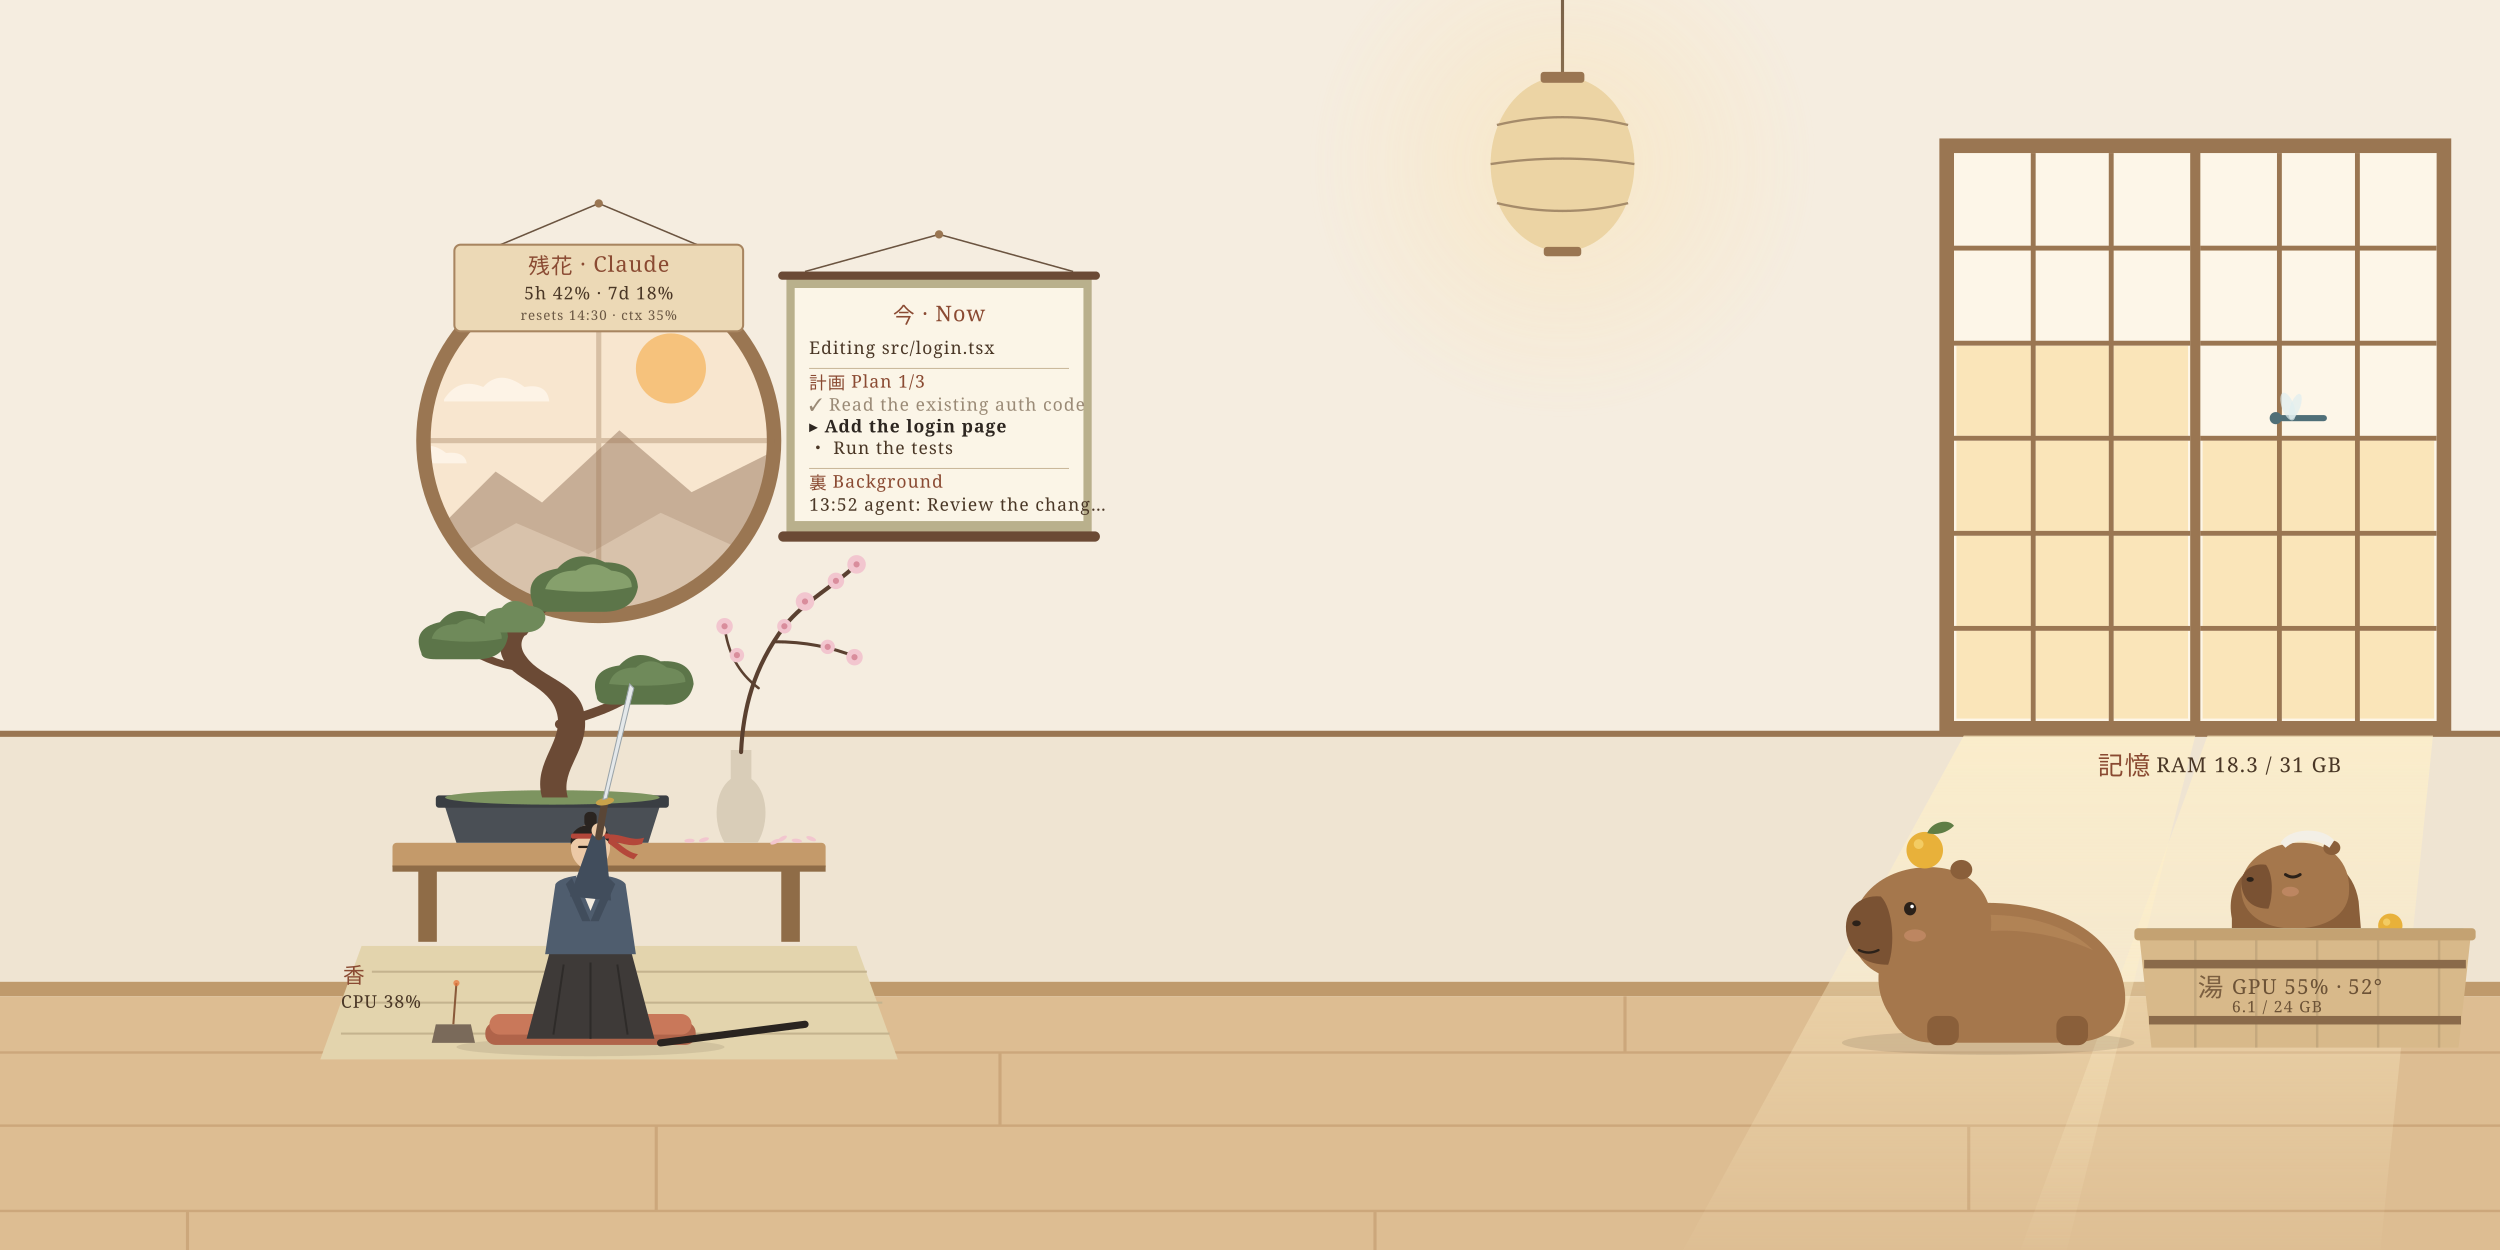
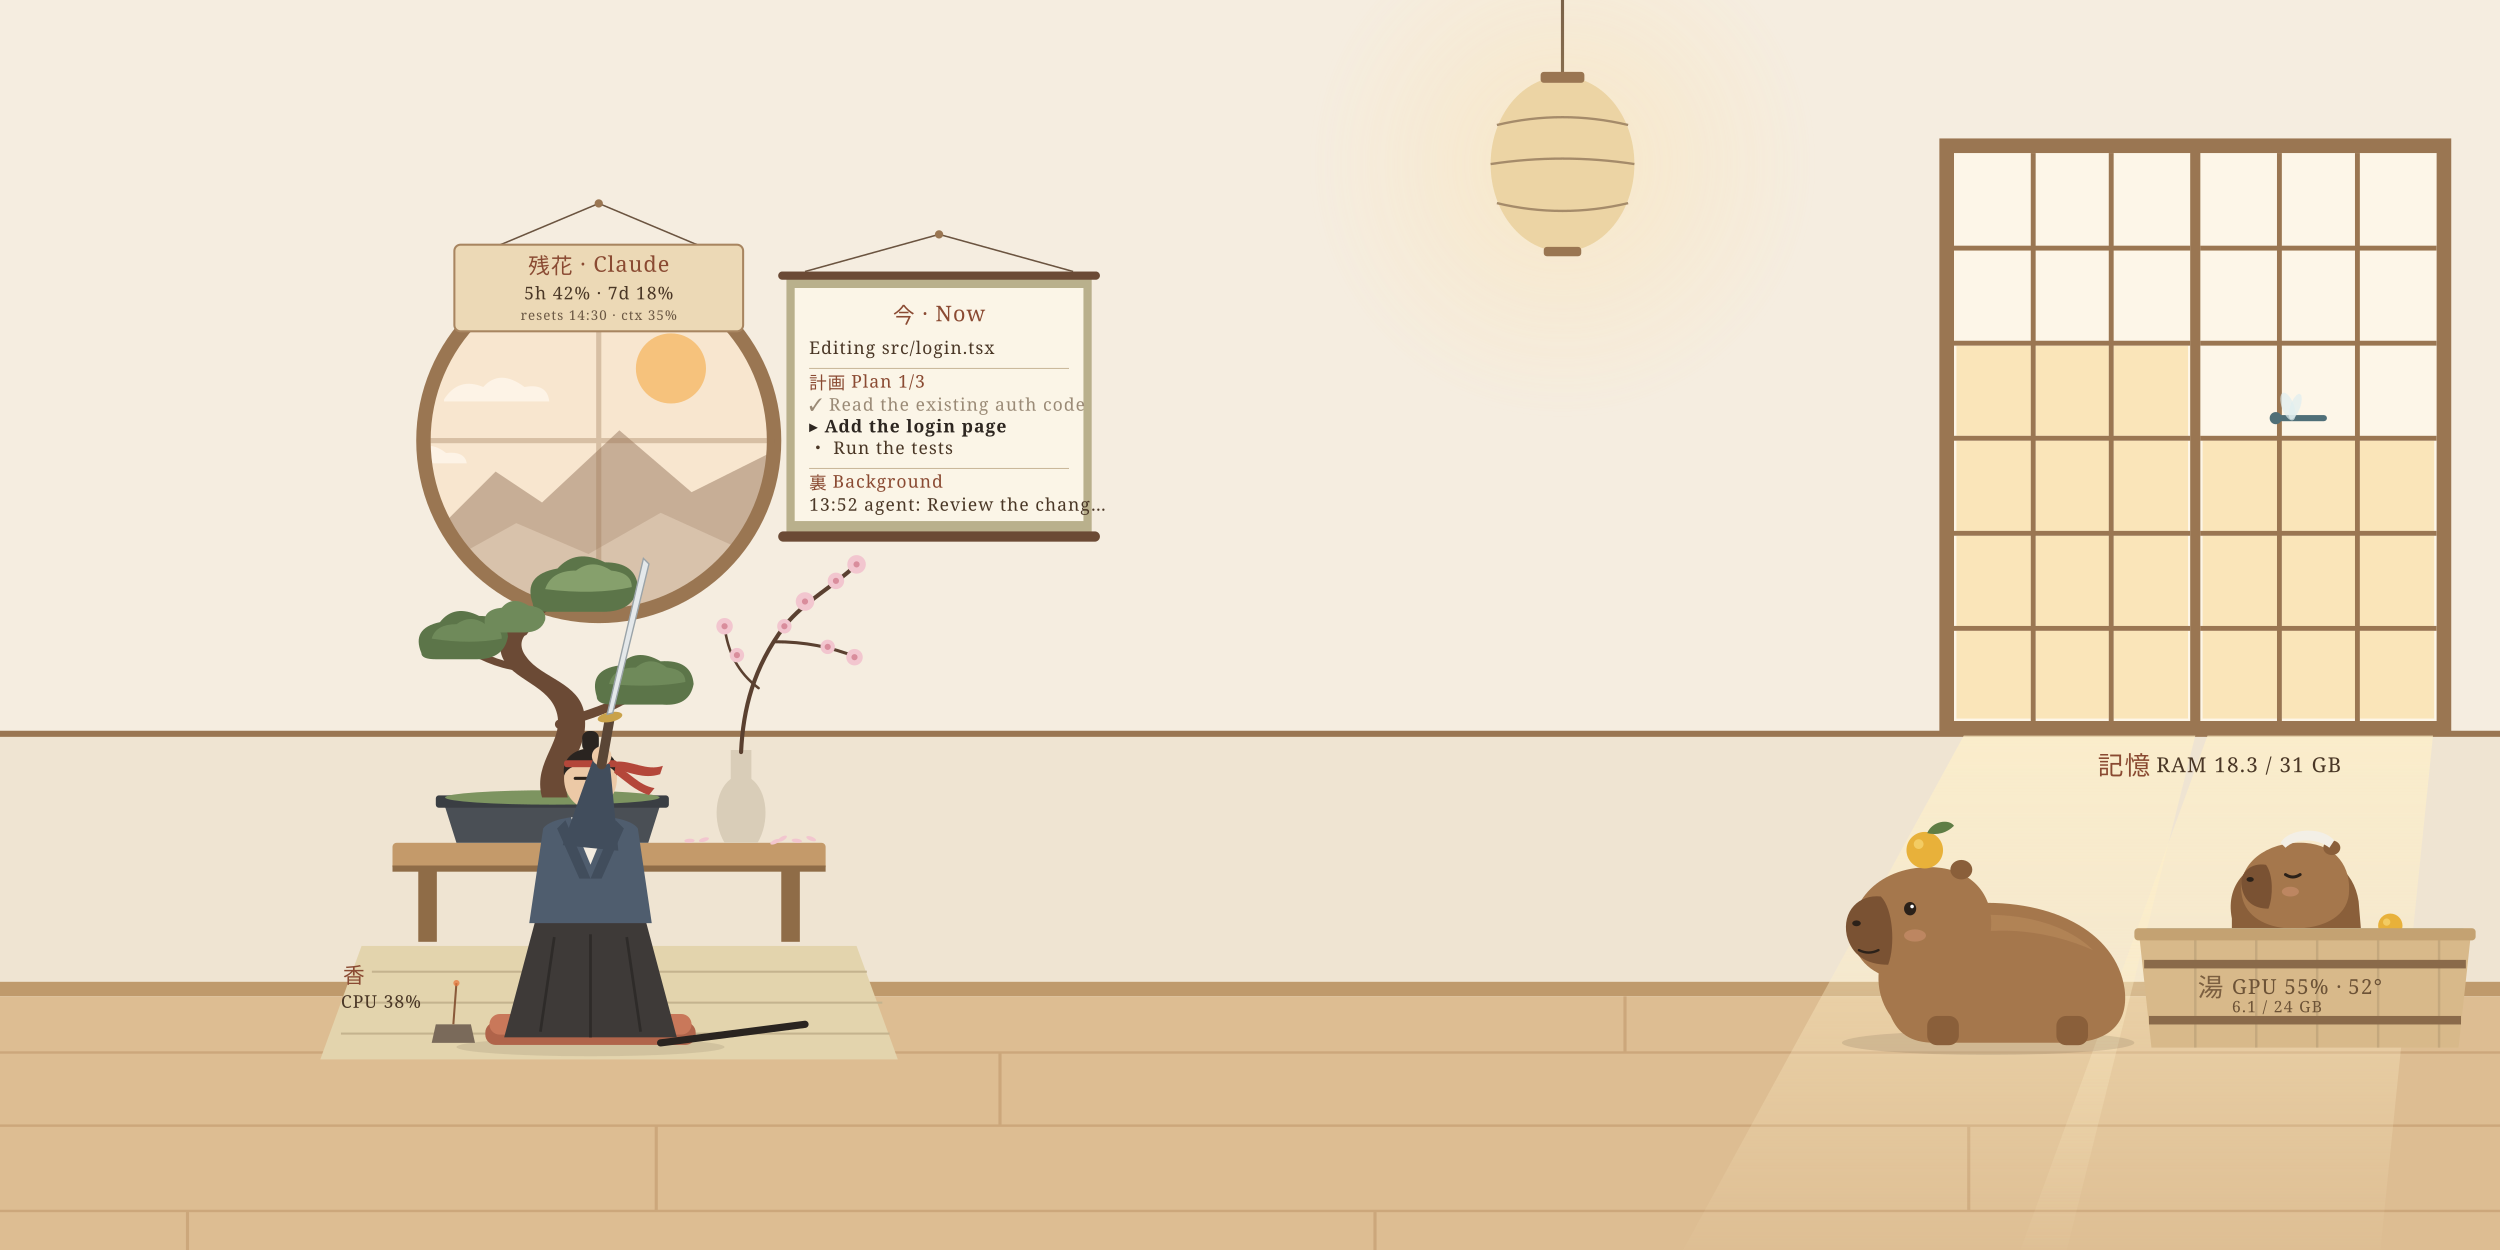
<svg xmlns="http://www.w3.org/2000/svg" width="1600" height="800" viewBox="0 70 1600 800" preserveAspectRatio="xMidYMid slice">
  <defs>
    <radialGradient id="lampglow" cx="50%" cy="50%" r="50%">
      <stop offset="0%" class="glow-in" />
      <stop offset="100%" class="glow-out" />
    </radialGradient>
    <linearGradient id="beam" x1="0" y1="0" x2="0" y2="1">
      <stop offset="0%" class="beam-top" />
      <stop offset="100%" class="beam-bot" />
    </linearGradient>
    <clipPath id="moonwin">
      <circle cx="270" cy="300" r="165" />
    </clipPath>
    <clipPath id="tubclip">
      <rect x="0" y="-200" width="400" height="300" />
    </clipPath>
    <filter id="steamsoft" x="-50%" y="-50%" width="200%" height="200%">
      <feGaussianBlur stdDeviation="4" />
    </filter>
  </defs>
  <style>
  .wall { fill: #f5ede0; }
  .wall-low { fill: #efe4d2; }
  .floor { fill: #ddbd92; }
  .plank { stroke: #cca77b; stroke-width: 2; fill: none; }
  .skirt { fill: #bf9a6c; }
  .frame { fill: #9a7652; }
  .frame-s { stroke: #9a7652; fill: none; }
  .paper { fill: #fdf6e8; }
  .sky { fill: #f8e6cf; }
  .mtn { fill: #d8c2ab; }
  .mtn2 { fill: #c7ae96; }
  .orb { fill: #f6c27c; }
  .cloud { fill: #fdf3e6; }
  .star { fill: #ffffff; opacity: 0; }
  .shelf { fill: #c49a6a; }
  .shelf-d { fill: #8f6c47; }
  .pot { fill: #4a4f55; }
  .pot-d { fill: #3a3e43; }
  .trunk { fill: #6b4a35; }
  .trunk-s { stroke: #6b4a35; fill: none; stroke-linecap: round; }
  .leaf1 { fill: #6f8a5a; }
  .leaf2 { fill: #86a06c; }
  .leaf3 { fill: #5c7549; }
  .moss { fill: #7d9460; }
  .vase { fill: #d9cdb8; }
  .branch { stroke: #5a4030; fill: none; stroke-linecap: round; }
  .bloom { fill: #f2c6cf; }
  .bloom-c { fill: #d98d9c; }
  .petal { fill: #f2c6cf; }
  .smear { stroke: #f2c6cf; fill: none; stroke-linecap: round; }
  .capy { fill: #a5774c; }
  .capy-d { fill: #8a5f3a; }
  .capy-l { fill: #b98a5c; }
  .snout { fill: #7a5233; }
  .ink { fill: #2b2119; }
  .ink-s { stroke: #2b2119; fill: none; stroke-linecap: round; }
  .blush { fill: #d99a7a; opacity: 0.45; }
  .yuzu { fill: #e8b13a; }
  .yuzu-l { fill: #f3cc63; }
  .leaf-y { fill: #5f7d45; }
  .tub { fill: #d8b98a; }
  .tub-d { fill: #c4a272; }
  .band { fill: #8a6a4a; }
  .water { fill: #b8d4d0; }
  .water-l { fill: #d3e6e3; }
  .steam { fill: #ffffff; opacity: 0.6; filter: url(#steamsoft); }
  .towel { fill: #f3efe6; }
  .lamp { fill: #fbe3b0; }
  .lamp-r { stroke: #a58b6a; fill: none; }
  .cord { stroke: #6b5440; fill: none; }
  .glow-in { stop-color: #ffd98f; stop-opacity: 0.4; }
  .glow-out { stop-color: #ffd98f; stop-opacity: 0; }
  .beam-top { stop-color: #fff0c8; stop-opacity: 0.7; }
  .beam-bot { stop-color: #fff0c8; stop-opacity: 0; }
  .fly { fill: #fff3c4; opacity: 0; }
  .df-body { fill: #4f6f78; }
  .df-wing { fill: #dfeef0; opacity: 0.7; }
  .speed { stroke: #8a6a4a; fill: none; stroke-linecap: round; opacity: 0; }
  .mat { fill: #e3d4ad; }
  .mat-l { stroke: #c4b38e; fill: none; }


  /* gentle drifts */
  .drift { animation: drift 60s -1000.00s linear infinite; }
  .drift2 { animation: drift 90s -1000.00s linear infinite; animation-delay:-1040.00s; }
  @keyframes drift { from { transform: translateX(-160px); } to { transform: translateX(360px); } }

  .beams { animation: beams 14s -1000.00s ease-in-out infinite; }
  @keyframes beams { 0%, 100% { opacity: 0.65; } 50% { opacity: 1; } }

  .lampswing { transform-box: view-box; transform-origin: 1000px 0px; animation: swing 9s -1000.00s ease-in-out infinite; }
  @keyframes swing { 0%, 100% { transform: rotate(-1.2deg); } 50% { transform: rotate(1.2deg); } }

  .glowpulse { animation: glow 6s -1000.00s ease-in-out infinite; }
  @keyframes glow { 0%, 100% { opacity: 0.85; } 50% { opacity: 1; } }

  .twinkle { animation: twinkle 7s -1000.00s ease-in-out infinite; }
  @keyframes twinkle { 0%, 100% { opacity: 0.35; } 50% { opacity: 1; } }

  /* bonsai: pads sway with follow-through, each a beat behind the last */
  .pad { transform-box: fill-box; transform-origin: 30% 90%; animation: sway 8s -1000.00s cubic-bezier(.45,0,.35,1) infinite; }
  .pad.p2 { animation-delay:-1000.50s; }
  .pad.p3 { animation-delay:-1001.00s; }
  .pad.p4 { animation-delay:-1001.50s; }
  @keyframes sway { 0%, 100% { transform: rotate(-1.5deg); } 50% { transform: rotate(1.8deg); } }

  .bloomsway { transform-box: fill-box; transform-origin: 0% 100%; animation: sway 10s -1000.00s ease-in-out infinite; }

  /* petals: fall in arcs, each with a smear trail on the fast part of the arc */
  .pf { animation: fall 16s -1000.00s linear infinite; opacity: 0; }
  .pf .spin { transform-box: fill-box; transform-origin: center; animation: spin 4s -1000.00s linear infinite; }
  .pf .smear { opacity: 0; animation: smear 16s -1000.00s linear infinite; }
  .d1 { animation-delay:-1000.00s; } .d1 .smear { animation-delay:-1000.00s; }
  .d2 { animation-delay:-1003.00s; } .d2 .smear { animation-delay:-1003.00s; }
  .d3 { animation-delay:-1006.00s; } .d3 .smear { animation-delay:-1006.00s; }
  .d4 { animation-delay:-1009.00s; } .d4 .smear { animation-delay:-1009.00s; }
  .d5 { animation-delay:-1012.00s; } .d5 .smear { animation-delay:-1012.00s; }
  .d6 { animation-delay:-1014.00s; } .d6 .smear { animation-delay:-1014.00s; }
  @keyframes fall {
    0% { transform: translate(0px, 0px); opacity: 0; }
    6% { opacity: 0.95; }
    25% { transform: translate(160px, 120px); }
    45% { transform: translate(260px, 260px); }
    65% { transform: translate(470px, 360px); }
    85% { transform: translate(640px, 520px); opacity: 0.9; }
    100% { transform: translate(760px, 640px); opacity: 0; }
  }
  @keyframes spin { from { transform: rotate(0deg) scaleX(1); } 50% { transform: rotate(180deg) scaleX(0.4); } to { transform: rotate(360deg) scaleX(1); } }
  @keyframes smear { 0%, 47% { opacity: 0; } 54% { opacity: 0.45; } 62%, 100% { opacity: 0; } }

  /* capybara one: breathing, blinking, ear flick, a head turn with anticipation */
  .breathe { transform-box: fill-box; transform-origin: 50% 100%; animation: breathe 5s -1000.00s ease-in-out infinite; }
  @keyframes breathe { 0%, 100% { transform: scale(1, 1); } 50% { transform: scale(1.012, 1.03); } }
  .head { transform-box: fill-box; transform-origin: 80% 80%; animation: look 16s -1000.00s infinite; }
  @keyframes look {
    0%, 52% { transform: rotate(0deg); animation-timing-function: ease-in; }
    56% { transform: rotate(3deg); animation-timing-function: cubic-bezier(.2,1.6,.4,1); }
    62%, 84% { transform: rotate(-7deg); animation-timing-function: ease-in-out; }
    92%, 100% { transform: rotate(0deg); }
  }
  .blink { transform-box: fill-box; transform-origin: center; animation: blink 6s -1000.00s infinite; }
  .blink.late { animation-delay:-1002.70s; animation-duration: 7.5s; }
  @keyframes blink { 0%, 94%, 100% { transform: scaleY(1); } 96% { transform: scaleY(0.1); } }
  .ear { transform-box: fill-box; transform-origin: 50% 100%; animation: flick 11s -1000.00s infinite; }
  @keyframes flick { 0%, 70%, 78%, 100% { transform: rotate(0deg); } 72% { transform: rotate(-22deg); } 74% { transform: rotate(10deg); } 76% { transform: rotate(-4deg); } }
  .yuzubob { transform-box: fill-box; transform-origin: 50% 100%; animation: bob 5s -1000.00s ease-in-out infinite; animation-delay:-1000.30s; }
  @keyframes bob { 0%, 100% { transform: translateY(0px) rotate(-2deg); } 50% { transform: translateY(-3px) rotate(2deg); } }

  /* capybara two, soaking: slow float and steam drawn on twos */
  .float { animation: float 7s -1000.00s ease-in-out infinite; }
  @keyframes float { 0%, 100% { transform: translateY(0px); } 50% { transform: translateY(4px); } }
  .ripple { transform-box: fill-box; transform-origin: center; animation: ripple 7s -1000.00s ease-out infinite; }
  @keyframes ripple { 0% { transform: scale(0.6); opacity: 0.7; } 100% { transform: scale(1.4); opacity: 0; } }
  .puff { transform-box: fill-box; transform-origin: center bottom; animation: steam 6s -1000.00s cubic-bezier(.3,.5,.45,1) infinite; opacity: 0; }
  .puff.s2 { animation-delay:-1002.00s; }
  .puff.s3 { animation-delay:-1004.00s; }
  @keyframes steam {
    0% { transform: translate(0px, 0px) scale(0.55); opacity: 0; }
    15% { opacity: 0.75; }
    45% { transform: translate(-8px, -50px) scale(1.05); opacity: 0.6; }
    75% { transform: translate(-16px, -92px) scale(1.35); opacity: 0.3; }
    100% { transform: translate(-22px, -128px) scale(1.6); opacity: 0; }
  }
  .yfloat { transform-box: fill-box; transform-origin: center; animation: yfloat 9s -1000.00s ease-in-out infinite; }
  @keyframes yfloat { 0%, 100% { transform: translate(0px, 0px) rotate(0deg); } 50% { transform: translate(14px, 2px) rotate(20deg); } }

  /* dragonfly dart, sakuga style: hold, snap across, hold */
  .dfly { animation: dart 18s -1000.00s infinite; }
  @keyframes dart {
    0%, 30% { transform: translate(0px, 0px); animation-timing-function: cubic-bezier(.7,0,.2,1); }
    34%, 64% { transform: translate(-260px, -60px); animation-timing-function: cubic-bezier(.7,0,.2,1); }
    68%, 100% { transform: translate(0px, 0px); }
  }
  .wing { transform-box: fill-box; transform-origin: 50% 100%; animation: wing 1.2s -1000.00s ease-in-out infinite; }
  @keyframes wing { 0%, 100% { transform: scaleY(1); } 50% { transform: scaleY(0.7); } }
  .lines1 { animation: lines1 18s -1000.00s infinite; }
  .lines2 { animation: lines2 18s -1000.00s infinite; }
  @keyframes lines1 { 0%, 30% { opacity: 0; } 32% { opacity: 0.5; } 36%, 100% { opacity: 0; } }
  @keyframes lines2 { 0%, 64% { opacity: 0; } 66% { opacity: 0.5; } 70%, 100% { opacity: 0; } }

  @keyframes firefly { 0%, 100% { opacity: 0.15; } 50% { opacity: 0.85; } }
  .f2 { animation-delay:-1001.70s; } .f3 { animation-delay:-1003.10s; } .f4 { animation-delay:-1004.20s; }
  .fdrift { animation: fdrift 12s -1000.00s ease-in-out infinite; }
  @keyframes fdrift { 0%, 100% { transform: translate(0px, 0px); } 50% { transform: translate(12px, -18px); } }


  /* samurai colors */
  .haori { fill: #4f5d6e; }
  .haori-d { fill: #414d5c; }
  .hakama { fill: #3e3a38; }
  .hakama-l { stroke: #2e2b29; fill: none; }
  .skin { fill: #ecc9a6; }
  .skin-d { fill: #d9b08a; }
  .hair { fill: #2a2420; }
  .inner { fill: #f3ece0; }
  .hband { fill: #b4473a; }
  .zabuton { fill: #c9785a; }
  .zabuton-d { fill: #b0644a; }
  .saya { stroke: #2a2420; fill: none; stroke-linecap: round; }
  .tsuka { stroke: #5a4636; fill: none; stroke-linecap: round; }
  .tsuba { fill: #c9a24a; }
  .censer { fill: #7a6a5a; }
  .stick { stroke: #8a5a3a; fill: none; }
  .ember { fill: #e8743a; }
  .smoke { stroke: #b8aea2; fill: none; stroke-linecap: round; opacity: 0; }
  .aura { stroke: #f0c987; fill: none; opacity: 0; }

  /* samurai motion: deep slow breath, headband tails on the breeze, incense smoke on twos, a slow ring of calm */
  .zen { transform-box: fill-box; transform-origin: 50% 100%; animation: zen 7s -1000.00s ease-in-out infinite; }
  @keyframes zen { 0%, 100% { transform: scale(1, 1); } 45% { transform: scale(1.01, 1.025); } }
  .tails { transform-box: fill-box; transform-origin: 0% 50%; animation: tails 3.6s -1000.00s cubic-bezier(.45,0,.35,1) infinite; }
  .tails.t2 { animation-delay:-1000.40s; }
  @keyframes tails { 0%, 100% { transform: rotate(-6deg) scaleX(1); } 50% { transform: rotate(8deg) scaleX(0.92); } }
  .wisp { animation: wisp 6s -1000.00s steps(12) infinite; }
  .wisp.w2 { animation-delay:-1003.00s; }
  @keyframes wisp {
    0% { transform: translate(0px, 0px); opacity: 0; }
    20% { opacity: 0.7; }
    100% { transform: translate(10px, -70px); opacity: 0; }
  }
  .emberglow { animation: emberglow 4s -1000.00s ease-in-out infinite; }
  @keyframes emberglow { 0%, 100% { opacity: 0.7; } 50% { opacity: 1; } }
  .calm { transform-box: fill-box; transform-origin: center; animation: calm 9s -1000.00s ease-out infinite; }
  @keyframes calm { 0% { transform: scale(0.7); opacity: 0; } 15% { opacity: 0.5; } 100% { transform: scale(1.35); opacity: 0; } }

  /* the corners and the room sit in a middle band that stays in view on any width */
  .roomb { transform: translate(0px, 104px) scale(1, 0.78); }
  .left, .pfall { transform: translate(205px, 154px) scale(0.66); }
  .right { transform: translate(352px, 104px) scale(0.78); }

  /* narrow and tall boxes: pull the corners inward so they stay in view */
  @media (max-aspect-ratio: 5/4) {
    .roomb, .pfall { transform: none; }
    .left { transform: translate(280px, 150px) scale(0.8); }
    .right { transform: translate(20px, 150px) scale(0.8); }
  }
  @media (max-aspect-ratio: 1/1) {
    .left { transform: translate(560px, -90px) scale(0.8); }
    .right { transform: translate(-258px, 190px) scale(0.8); }
    .shoji, .mat, .mat-l, .pfall { display: none; }
  }

  .lbl { font-family: 'Yu Mincho', 'Hiragino Mincho ProN', 'Noto Serif JP', serif; fill: #4a3726; letter-spacing: 1px; }
  .lbl-k { font-size: 21px; fill: #8a4a32; }
  .lbl-v { font-size: 17px; }
  .lbl-s { font-size: 13px; fill: #6b5844; }
  .burn { fill: #6b4f33; opacity: 0.85; }
  .plaque { fill: #ecd9b6; stroke: #a88560; stroke-width: 2; }
  .lbl-w { font-size: 17px; }
  .scroll-mount { fill: #b9b08c; }
  .scroll-paper { fill: #fbf5e7; }
  .scroll-rod { fill: #6b4a35; }
  .scroll-rule { stroke: #c9b79a; stroke-width: 1; fill: none; }
  .scroll-h { fill: #8a4a32; }
  .scroll-now { fill: #2d2620; font-weight: 600; }
  .scroll-done { fill: #9a8a76; }
  .lit { fill: #f8d792; opacity: 0.55; animation: litpulse 9s -1000.00s ease-in-out infinite; }
  @keyframes litpulse { 0%, 100% { opacity: 0.45; } 50% { opacity: 0.7; } }
  .fallen { fill: #f2c6cf; }
  /* the bath heats with the GPU */
  .bubble { fill: #eef7f5; stroke: #9cc5c1; stroke-width: 1; opacity: 0; transform-box: fill-box; transform-origin: center; animation: bubble 3s -1000.00s ease-in infinite; }
  @keyframes bubble { 0% { transform: translateY(0px) scale(0.6); opacity: 0; } 20% { opacity: 0.9; } 90% { opacity: 0.8; } 100% { transform: translateY(-26px) scale(1.15); opacity: 0; } }
  .flush { fill: #e0604a; opacity: 0.3; }
  .drop { fill: #a9d8e6; animation: drip 2.4s -1000.00s ease-in infinite; }
  @keyframes drip { 0% { transform: translateY(0px); opacity: 0; } 15% { opacity: 1; } 100% { transform: translateY(16px); opacity: 0; } }
  .eyewhite { fill: #ffffff; }
  .shock { stroke: #6b4f33; stroke-width: 3; stroke-linecap: round; fill: none; animation: shock 1.6s -1000.00s ease-in-out infinite; }
  @keyframes shock { 0%, 100% { opacity: 0.35; } 50% { opacity: 0.9; } }
  .shiver { animation: shiver 0.7s -1000.00s ease-in-out infinite; }
  @keyframes shiver { 0%, 100% { transform: translateX(-1.5px); } 50% { transform: translateX(1.5px); } }
  .hot { fill: #b4473a !important; }
  /* sword practice */
  .blade { fill: #e4e8ea; stroke: #9aa3a8; stroke-width: 1; }
  .swing { transform-origin: 0px 0px; animation: cut 4.2s -1000.00s infinite; }
  @keyframes cut {
    0%, 30% { transform: rotate(-8deg); animation-timing-function: ease-out; }
    40% { transform: rotate(-22deg); animation-timing-function: cubic-bezier(.8,0,.2,1); }
    47% { transform: rotate(118deg); animation-timing-function: ease-out; }
    52%, 70% { transform: rotate(112deg); animation-timing-function: ease-in-out; }
    92%, 100% { transform: rotate(-8deg); }
  }
  .smear-arc { fill: #fffaf0; opacity: 0; animation: smeararc 4.2s -1000.00s infinite; }
  @keyframes smeararc { 0%, 41% { opacity: 0; } 46% { opacity: 0.6; } 56%, 100% { opacity: 0; } }
  .kata { animation: dip 4.2s -1000.00s infinite; }
  @keyframes dip { 0%, 42% { transform: translateY(0px); } 48%, 66% { transform: translateY(4px); } 90%, 100% { transform: translateY(0px); } }
  .dfly, .lines1, .lines2 { animation-duration: 6s !important; }
</style>
  <rect class="wall" x="-400" y="-600" width="2400" height="2200" />
  <g class="roomb">
    <rect class="wall" x="-400" y="-200" width="2400" height="760" />
    <rect class="wall-low" x="-400" y="560" width="2400" height="210" />
    <rect class="frame" x="-400" y="556" width="2400" height="5" />
    <rect class="skirt" x="-400" y="762" width="2400" height="12" />
    <rect class="floor" x="-400" y="774" width="2400" height="900" />
    <path class="plank" d="M-400 820H2000M-400 880H2000M-400 950H2000M-400 1030H2000M-400 1120H2000M220 774V820M640 820V880M1040 774V820M420 880V950M1260 880V950M880 950V1030M120 950V1030M560 1030V1120M1400 1030V1120" />
  </g>
  <g class="lampswing">
    <path class="cord" stroke-width="2" d="M1000 0V120" />
    <circle class="glowpulse" cx="1000" cy="175" r="162" fill="url(#lampglow)" opacity="0.74" />
    <ellipse class="lamp" cx="1000" cy="175" rx="46" ry="56" />
    <ellipse cx="1000" cy="175" rx="46" ry="56" fill="#8a7458" opacity="0.14" />
    <path class="lamp-r" stroke-width="1.5" d="M958 150Q1000 140 1042 150M954 175Q1000 168 1046 175M958 200Q1000 210 1042 200" />
    <rect class="frame" x="986" y="116" width="28" height="7" rx="2" />
    <rect class="frame" x="988" y="228" width="24" height="6" rx="2" />
  </g>
  <g class="left">
    <g clip-path="url(#moonwin)">
      <rect class="sky" x="100" y="130" width="340" height="340" />
      <circle class="star twinkle" cx="190" cy="210" r="2" />
      <circle class="star twinkle" cx="330" cy="190" r="1.6" style="animation-delay:-1002.00s" />
      <circle class="star twinkle" cx="250" cy="250" r="1.4" style="animation-delay:-1004.00s" />
      <circle class="star twinkle" cx="380" cy="270" r="1.8" style="animation-delay:-1005.50s" />
      <circle class="orb" cx="340" cy="230" r="34" />
      <g class="drift">
        <path class="cloud" d="M120 260q14-22 38-12q16-18 40 0q22-4 24 14H120Z" />
      </g>
      <g class="drift2">
        <path class="cloud" d="M60 320q10-16 30-8q14-14 32 0q18-2 20 10H60Z" />
      </g>
      <path class="mtn2" d="M100 400L170 330L215 360L290 290L360 350L440 310V470H100Z" />
      <path class="mtn" d="M100 430L190 380L260 410L330 370L440 420V470H100Z" />
    </g>
    <circle class="frame-s" stroke-width="14" cx="270" cy="300" r="170" />
    <path class="frame-s" stroke-width="5" d="M100 300H440M270 130V470" opacity="0.35" />
    <path class="cord" stroke-width="1.5" d="M270 70L170 112M270 70L370 112" />
    <circle class="frame" cx="270" cy="70" r="4" />
    <rect class="plaque" x="130" y="110" width="280" height="84" rx="6" />
    <text class="lbl lbl-k" x="270" y="138" text-anchor="middle">残花 · Claude</text>
    <text class="lbl lbl-v" x="270" y="163" text-anchor="middle">5h 42%  ·  7d 18%</text>
    <text class="lbl lbl-s" x="270" y="183" text-anchor="middle">resets 14:30  ·  ctx 35%</text>
    <g class="kakejiku">
      <path class="cord" stroke-width="1.5" d="M600 100L470 136M600 100L730 136" />
      <circle class="frame" cx="600" cy="100" r="4" />
      <rect class="scroll-mount" x="452" y="140" width="296" height="250" />
      <rect class="scroll-paper" x="460" y="152" width="280" height="226" />
      <rect class="scroll-rod" x="444" y="136" width="312" height="8" rx="4" />
      <rect class="scroll-rod" x="444" y="388" width="312" height="10" rx="5" />
      <text class="lbl lbl-k" x="600" y="186" text-anchor="middle">今 · Now</text>
      <text class="lbl lbl-w" x="474" y="216">Editing src/login.tsx</text>
      <path class="scroll-rule" d="M474 230H726" />
      <text class="lbl lbl-w scroll-h" x="474" y="250">計画 Plan  1/3</text>
      <text class="lbl lbl-w scroll-done" x="474" y="271">✓ Read the existing auth code</text>
      <text class="lbl lbl-w scroll-now" x="474" y="292">▸ Add the login page</text>
      <text class="lbl lbl-w" x="474" y="313">・ Run the tests</text>
      <path class="scroll-rule" d="M474 327H726" />
      <text class="lbl lbl-w scroll-h" x="474" y="347">裏 Background</text>
      <text class="lbl lbl-w" x="474" y="368">13:52 agent: Review the chang…</text>
    </g>
    <path class="mat" d="M40 790H520L560 900H0Z" />
    <path class="mat-l" stroke-width="2" d="M50 815H530M36 845H545M20 875H552" />
    <rect class="shelf" x="70" y="690" width="420" height="26" rx="4" />
    <rect class="shelf-d" x="70" y="712" width="420" height="6" />
    <rect class="shelf-d" x="95" y="716" width="18" height="70" />
    <rect class="shelf-d" x="447" y="716" width="18" height="70" />
    <path class="pot" d="M120 652H330L318 690H132Z" />
    <rect class="pot-d" x="112" y="644" width="226" height="12" rx="3" />
    <ellipse class="moss" cx="225" cy="646" rx="104" ry="7" />
    <path class="trunk" d="M215 646C205 610 240 590 228 560C218 535 180 530 175 505C172 490 182 478 196 476L204 484C194 490 192 500 200 510C214 530 252 535 256 565C262 600 232 618 240 646Z" />
    <path class="trunk-s" stroke-width="9" d="M232 575C260 565 285 560 310 540" />
    <path class="trunk-s" stroke-width="7" d="M200 520C180 520 160 512 140 500" />
    <path class="trunk-s" stroke-width="6" d="M198 486C210 465 230 452 250 448" />
    <g class="pad p1">
      <path class="leaf3" d="M268 548q-8-26 22-30q16-18 40-4q30-2 32 22q-4 22-30 20H284q-16 0-16-8Z" />
      <path class="leaf1" d="M280 536q4-16 26-16q14-12 30 0q18 2 18 14q-30 6-74 2Z" />
    </g>
    <g class="pad p2">
      <path class="leaf3" d="M98 506q-10-24 18-30q14-18 38-6q26 0 28 20q-4 22-30 22H112q-14 0-14-6Z" />
      <path class="leaf1" d="M108 492q4-14 24-14q14-10 28 0q16 2 16 14q-30 6-68 0Z" />
    </g>
    <g class="pad p3">
      <path class="leaf3" d="M206 458q-10-28 24-34q18-20 46-6q30 0 32 24q-4 24-34 24H222q-16 0-16-8Z" />
      <path class="leaf2" d="M218 444q6-18 30-18q16-12 34 0q20 2 20 16q-36 8-84 2Z" />
    </g>
    <g class="pad p4">
      <path class="leaf1" d="M160 480q-4-16 16-18q10-12 26-2q18 2 16 14q-4 12-20 12h-28q-10 0-10-6Z" />
    </g>
    <ellipse class="fallen" cx="448" cy="686" rx="5" ry="2" transform="rotate(-30 448 686)" />
    <ellipse class="fallen" cx="462" cy="688" rx="5" ry="2" transform="rotate(7 462 688)" />
    <ellipse class="fallen" cx="372" cy="687" rx="5" ry="2" transform="rotate(-16 372 687)" />
    <ellipse class="fallen" cx="476" cy="686" rx="5" ry="2" transform="rotate(21 476 686)" />
    <ellipse class="fallen" cx="358" cy="688" rx="5" ry="2" transform="rotate(-2 358 688)" />
    <ellipse class="fallen" cx="441" cy="689" rx="5" ry="2" transform="rotate(-25 441 689)" />
    <path class="vase" d="M392 690C380 670 382 640 398 628V600H418V628C434 640 436 670 424 690Z" />
    <g class="bloomsway">
      <path class="branch" stroke-width="4" d="M408 602C410 560 420 520 450 480C470 455 500 440 520 420" />
      <path class="branch" stroke-width="3" d="M440 495C470 495 495 500 520 510" />
      <path class="branch" stroke-width="2.5" d="M425 540C405 525 395 505 392 480" />
      <g class="bloom">
        <circle cx="470" cy="456" r="9" />
        <circle cx="518" cy="510" r="8" />
        <circle cx="520" cy="420" r="9" />
        <circle cx="392" cy="480" r="8" />
        <circle cx="450" cy="480" r="7" />
        <circle cx="500" cy="436" r="8" />
        <circle cx="492" cy="500" r="7" />
        <circle cx="404" cy="508" r="7" />
      </g>
      <g class="bloom-c">
        <circle cx="470" cy="456" r="3" />
        <circle cx="518" cy="510" r="3" />
        <circle cx="520" cy="420" r="3" />
        <circle cx="392" cy="480" r="3" />
        <circle cx="450" cy="480" r="3" />
        <circle cx="500" cy="436" r="3" />
        <circle cx="492" cy="500" r="3" />
        <circle cx="404" cy="508" r="3" />
      </g>
    </g>
    <g class="samurai">
      <ellipse class="aura" style="display:none" stroke-width="3" cx="262" cy="790" rx="120" ry="110" />
      <ellipse class="ink" cx="262" cy="888" rx="130" ry="9" opacity="0.1" />
      <rect class="zabuton-d" x="160" y="864" width="204" height="22" rx="10" />
      <rect class="zabuton" x="164" y="856" width="196" height="20" rx="10" />
-       <g class="kata">
-         <path class="hakama" d="M224 790L300 790L324 880H200Z" />
-         <path class="hakama-l" stroke-width="2" d="M262 806V880M236 808L226 876M288 808L298 876" />
-         <path class="haori" d="M228 730C236 718 288 718 296 730L306 798H218Z" />
-         <path class="inner" d="M248 722L262 756L276 722Z" />
-         <path class="haori-d" d="M244 724L262 766L254 766L238 730Z" />
-         <path class="haori-d" d="M280 724L262 766L270 766L286 730Z" />
-         <rect class="skin-d" x="254" y="700" width="16" height="22" rx="4" />
-         <ellipse class="skin" cx="262" cy="694" rx="19" ry="22" />
-         <path class="hair" d="M243 692C239 666 285 666 281 692C277 680 247 680 243 692Z" />
-         <rect class="hair" x="256" y="660" width="12" height="15" rx="5" />
-         <rect class="hband" x="243" y="681" width="38" height="5" rx="2" />
-         <path class="tails hband" d="M280 682C292 681 302 689 314 685L312 691C300 695 290 689 280 688Z" />
-         <path class="tails t2 hband" d="M280 685C290 689 296 699 308 701L304 706C294 703 286 695 279 690Z" />
-         <path class="ink-s" stroke-width="2.2" d="M251 694h8M266 694h8" />
-         <path class="ink-s" stroke-width="1.6" d="M257 708h10" opacity="0.6" />
-         <g transform="translate(262 740)">
-           <path class="smear-arc" d="M39 -201A205 205 0 0 1 142 147L104 108A150 150 0 0 0 29 -147Z" />
-           <g class="swing">
-             <path class="haori-d" d="M-20 2L2 -60L14 -56L20 6Z" />
-             <circle class="skin" cx="8" cy="-62" r="7" />
-             <path class="tsuka" stroke-width="7" d="M8 -56L14 -90" />
-             <ellipse class="tsuba" cx="14" cy="-90" rx="9" ry="3.5" transform="rotate(-11 14 -90)" />
-             <path class="blade" d="M12 -92L16 -93L42 -200L38 -204Z" />
+       <g transform="translate(262 884) scale(1.35) translate(-262 -884)">
+         <g class="kata">
+           <path class="hakama" d="M224 790L300 790L324 880H200Z" />
+           <path class="hakama-l" stroke-width="2" d="M262 806V880M236 808L226 876M288 808L298 876" />
+           <path class="haori" d="M228 730C236 718 288 718 296 730L306 798H218Z" />
+           <path class="inner" d="M248 722L262 756L276 722Z" />
+           <path class="haori-d" d="M244 724L262 766L254 766L238 730Z" />
+           <path class="haori-d" d="M280 724L262 766L270 766L286 730Z" />
+           <rect class="skin-d" x="254" y="700" width="16" height="22" rx="4" />
+           <ellipse class="skin" cx="262" cy="694" rx="19" ry="22" />
+           <path class="hair" d="M243 692C239 666 285 666 281 692C277 680 247 680 243 692Z" />
+           <rect class="hair" x="256" y="660" width="12" height="15" rx="5" />
+           <rect class="hband" x="243" y="681" width="38" height="5" rx="2" />
+           <path class="tails hband" d="M280 682C292 681 302 689 314 685L312 691C300 695 290 689 280 688Z" />
+           <path class="tails t2 hband" d="M280 685C290 689 296 699 308 701L304 706C294 703 286 695 279 690Z" />
+           <path class="ink-s" stroke-width="2.2" d="M251 694h8M266 694h8" />
+           <path class="ink-s" stroke-width="1.6" d="M257 708h10" opacity="0.6" />
+           <g transform="translate(262 740)">
+             <path class="smear-arc" d="M39 -201A205 205 0 0 1 142 147L104 108A150 150 0 0 0 29 -147Z" />
+             <g class="swing">
+               <path class="haori-d" d="M-20 2L2 -60L14 -56L20 6Z" />
+               <circle class="skin" cx="8" cy="-62" r="7" />
+               <path class="tsuka" stroke-width="7" d="M8 -56L14 -90" />
+               <ellipse class="tsuba" cx="14" cy="-90" rx="9" ry="3.5" transform="rotate(-11 14 -90)" />
+               <path class="blade" d="M12 -92L16 -93L42 -200L38 -204Z" />
+             </g>
          </g>
        </g>
      </g>
      <g>
        <path class="saya" stroke-width="7" d="M330 884L470 866" />
      </g>
      <g>
        <path class="censer" d="M108 884H150L146 866H112Z" />
        <path class="stick" stroke-width="2" d="M129 866L132 826" />
        <circle class="ember" cx="132" cy="826" r="3.0" opacity="0.72" />
        <path class="smoke wisp" stroke-width="2.6" style="animation-duration:5.05s;animation-delay:-1000.00s" d="M132 822C126 812 140 804 132 794C126 786 136 780 133 772" />
        <path class="smoke wisp" stroke-width="2.4" style="animation-duration:5.05s;animation-delay:-1001.68s" d="M132 822C138 812 124 804 132 794C138 786 128 780 133 772" />
        <path class="smoke wisp" stroke-width="2.2" style="animation-duration:5.05s;animation-delay:-1003.37s" d="M132 822C126 812 140 804 132 794C126 786 136 780 133 772" />
      </g>
    </g>
    <text class="lbl lbl-k" x="22" y="826">香</text>
    <text class="lbl lbl-v" x="20" y="850">CPU 38%</text>
    <g class="fdrift">
      <circle class="fly" cx="150" cy="420" r="3.5" />
      <circle class="fly f2" cx="330" cy="470" r="3" />
      <circle class="fly f3" cx="90" cy="600" r="3" />
      <circle class="fly f4" cx="380" cy="560" r="2.6" />
    </g>
  </g>
  <g class="pfall">
    <g transform="translate(500 430)">
      <g class="pf d1">
        <path class="smear" stroke-width="5" d="M-30 -40Q-10 -10 0 0" />
        <path class="petal spin" d="M0 0c4-7 13-7 15 0c-2 7-11 7-15 0Z" />
      </g>
    </g>
    <g transform="translate(470 460)">
      <g class="pf d2">
        <path class="smear" stroke-width="4" d="M-28 -36Q-8 -8 0 0" />
        <path class="petal spin" d="M0 0c4-6 12-6 13 0c-1 6-9 6-13 0Z" />
      </g>
    </g>
    <g transform="translate(520 510)">
      <g class="pf d3">
        <path class="smear" stroke-width="5" d="M-30 -40Q-10 -10 0 0" />
        <path class="petal spin" d="M0 0c4-7 13-7 15 0c-2 7-11 7-15 0Z" />
      </g>
    </g>
    <g transform="translate(395 480)">
      <g class="pf d4">
        <path class="smear" stroke-width="4" d="M-28 -36Q-8 -8 0 0" />
        <path class="petal spin" d="M0 0c3-6 11-6 12 0c-1 6-9 6-12 0Z" />
      </g>
    </g>
    <g transform="translate(540 425)">
      <g class="pf d5">
        <path class="smear" stroke-width="5" d="M-30 -40Q-10 -10 0 0" />
        <path class="petal spin" d="M0 0c4-7 13-7 15 0c-2 7-11 7-15 0Z" />
      </g>
    </g>
    <g transform="translate(450 485)">
      <g class="pf d6">
        <path class="smear" stroke-width="4" d="M-28 -36Q-8 -8 0 0" />
        <path class="petal spin" d="M0 0c3-6 11-6 12 0c-1 6-9 6-12 0Z" />
      </g>
    </g>
  </g>
  <g class="right">
    <g class="shoji">
      <rect class="frame" x="1140" y="70" width="420" height="490" />
      <rect class="paper" x="1152" y="82" width="194" height="466" />
      <rect class="paper" x="1354" y="82" width="194" height="466" />
      <rect class="lit" x="1154" y="474" width="61" height="72" style="animation-delay:-1000.00s" />
      <rect class="lit" x="1219" y="474" width="60" height="72" style="animation-delay:-1001.30s" />
      <rect class="lit" x="1283" y="474" width="61" height="72" style="animation-delay:-1002.60s" />
      <rect class="lit" x="1356" y="474" width="61" height="72" style="animation-delay:-1003.90s" />
      <rect class="lit" x="1421" y="474" width="60" height="72" style="animation-delay:-1005.20s" />
      <rect class="lit" x="1485" y="474" width="61" height="72" style="animation-delay:-1006.50s" />
      <rect class="lit" x="1154" y="396" width="61" height="74" style="animation-delay:-1007.80s" />
      <rect class="lit" x="1219" y="396" width="60" height="74" style="animation-delay:-1000.10s" />
      <rect class="lit" x="1283" y="396" width="61" height="74" style="animation-delay:-1001.40s" />
      <rect class="lit" x="1356" y="396" width="61" height="74" style="animation-delay:-1002.70s" />
      <rect class="lit" x="1421" y="396" width="60" height="74" style="animation-delay:-1004.00s" />
      <rect class="lit" x="1485" y="396" width="61" height="74" style="animation-delay:-1005.30s" />
      <rect class="lit" x="1154" y="318" width="61" height="74" style="animation-delay:-1006.60s" />
      <rect class="lit" x="1219" y="318" width="60" height="74" style="animation-delay:-1007.90s" />
      <rect class="lit" x="1283" y="318" width="61" height="74" style="animation-delay:-1000.20s" />
      <rect class="lit" x="1356" y="318" width="61" height="74" style="animation-delay:-1001.50s" />
      <rect class="lit" x="1421" y="318" width="60" height="74" style="animation-delay:-1002.80s" />
      <rect class="lit" x="1485" y="318" width="61" height="74" style="animation-delay:-1004.10s" />
      <rect class="lit" x="1154" y="240" width="61" height="74" style="animation-delay:-1005.40s" />
      <rect class="lit" x="1219" y="240" width="60" height="74" style="animation-delay:-1006.70s" />
      <rect class="lit" x="1283" y="240" width="61" height="74" style="animation-delay:-1008.00s" />
      <path class="frame-s" stroke-width="4" d="M1152 160H1346M1152 238H1346M1152 316H1346M1152 394H1346M1152 472H1346M1217 82V548M1281 82V548" />
      <path class="frame-s" stroke-width="4" d="M1354 160H1548M1354 238H1548M1354 316H1548M1354 394H1548M1354 472H1548M1419 82V548M1483 82V548" />
      <rect class="frame" x="1346" y="82" width="8" height="466" />
      <g class="beams">
        <path d="M1160 560L1350 560L1240 1000L920 1000Z" fill="url(#beam)" />
        <path d="M1360 560L1545 560L1500 1000L1200 1000Z" fill="url(#beam)" />
      </g>
      <g transform="translate(1420 300)">
        <path class="speed lines1" stroke-width="2" d="M-200 -40H-120M-230 -52H-150M-180 -28H-110" />
        <path class="speed lines2" stroke-width="2" d="M-60 20H20M-90 8H-10M-40 32H30" />
        <g class="dfly">
          <rect class="df-body" x="-2" y="-3" width="40" height="5" rx="2.5" />
          <circle class="df-body" cx="-4" cy="-0.5" r="5" />
          <g class="wing">
            <ellipse class="df-wing" cx="6" cy="-10" rx="5" ry="12" transform="rotate(-20 6 -10)" />
            <ellipse class="df-wing" cx="12" cy="-10" rx="4" ry="11" transform="rotate(20 12 -10)" />
          </g>
        </g>
      </g>
    </g>
    <g transform="translate(1310 640)">
      <g class="puff" style="animation-duration:5.35s;animation-delay:-1000.00s">
        <circle class="steam" cx="30" cy="20" r="12" />
        <circle class="steam" cx="47" cy="10" r="7" />
      </g>
      <g class="puff" style="animation-duration:5.35s;animation-delay:-1001.34s">
        <circle class="steam" cx="77" cy="20" r="17" />
        <circle class="steam" cx="94" cy="10" r="12" />
      </g>
      <g class="puff" style="animation-duration:5.35s;animation-delay:-1002.67s">
        <circle class="steam" cx="124" cy="20" r="14" />
        <circle class="steam" cx="141" cy="10" r="9" />
      </g>
      <g class="puff" style="animation-duration:5.35s;animation-delay:-1004.01s">
        <circle class="steam" cx="171" cy="20" r="19" />
        <circle class="steam" cx="188" cy="10" r="14" />
      </g>
      <g class="float" clip-path="url(#tubclip)">
        <g transform="translate(70 0)">
          <path class="capy-d" d="M0 70C-6 40 16 20 50 18C80 16 100 30 104 56L106 80H0Z" />
          <path class="capy" d="M8 50C4 26 28 6 60 8C86 10 98 28 96 50C94 70 72 80 44 78C24 76 10 66 8 50Z" />
          <path class="snout" d="M8 44C6 32 16 24 28 26C34 34 34 52 30 62C18 62 10 56 8 44Z" />
          <ellipse class="ink" cx="15" cy="38" rx="3" ry="2" />
          <ellipse class="capy-d" cx="82" cy="12" rx="7" ry="6" />
          <path class="ink-s" stroke-width="2.5" d="M44 34q6 4 12 0" />
          <ellipse class="blush" cx="48" cy="48" rx="7" ry="4" />
          <path class="towel" d="M40 8C46 -4 74 -6 84 6L80 12C70 4 52 4 44 12Z" />
        </g>
      </g>
      <path class="water" d="M0 78H260V92H0Z" />
      <ellipse class="water-l ripple" cx="120" cy="84" rx="40" ry="5" />
      <g transform="translate(200 76)">
        <g class="yfloat">
          <circle class="yuzu" cx="0" cy="0" r="10" />
          <circle class="yuzu-l" cx="-3" cy="-3" r="3" />
        </g>
      </g>
      <path class="tub" d="M-6 84H266L256 176H4Z" />
      <path class="tub-d" d="M40 84V176M90 84V176M140 84V176M190 84V176M240 84V176" stroke="#00000018" stroke-width="2" />
      <rect class="band" x="-2" y="104" width="264" height="7" />
      <rect class="band" x="2" y="150" width="256" height="7" />
      <rect class="tub-d" x="-10" y="78" width="280" height="10" rx="3" />
    </g>
    <text class="lbl lbl-k" x="1270" y="592">記憶</text>
    <text class="lbl lbl-v" x="1318" y="590">RAM 18.3 / 31 GB</text>
    <text class="lbl lbl-k burn" x="1352" y="774" style="fill:#6b4f33">湯</text>
    <text class="lbl lbl-v burn" x="1380" y="772" style="fill:#5a4128">GPU 55% · <tspan>52°</tspan>
    </text>
    <text class="lbl lbl-s burn" x="1380" y="787" style="fill:#5a4128">6.1 / 24 GB</text>
    <g transform="translate(1060 640)">
      <ellipse class="ink" cx="120" cy="172" rx="120" ry="10" opacity="0.12" />
      <g class="breathe">
        <path class="capy" d="M40 150C18 120 30 66 100 58C170 52 225 80 232 128C236 160 214 172 186 172H76C56 172 46 164 40 150Z" />
        <path class="capy-l" d="M90 70C130 62 180 70 206 96C170 80 130 76 96 84Z" opacity="0.6" />
        <rect class="capy-d" x="70" y="150" width="26" height="24" rx="8" />
        <rect class="capy-d" x="176" y="150" width="26" height="24" rx="8" />
      </g>
      <g class="head">
        <path class="capy" d="M10 92C2 56 32 26 76 28C108 30 126 52 122 82C118 112 92 124 58 122C32 120 16 110 10 92Z" />
        <path class="snout" d="M4 84C0 64 14 50 32 52C42 62 44 92 38 108C20 108 8 100 4 84Z" />
        <ellipse class="ink" cx="12" cy="74" rx="3.5" ry="2.4" />
        <path class="ink-s" stroke-width="2" d="M14 96q8 4 16 0" />
        <g class="blink">
          <ellipse class="ink" cx="56" cy="62" rx="5" ry="5.5" />
          <circle cx="57.6" cy="60.2" r="1.5" fill="#ffffff" />
        </g>
        <ellipse class="blush" cx="60" cy="84" rx="9" ry="5" />
        <g class="ear">
          <ellipse class="capy-d" cx="98" cy="30" rx="9" ry="8" />
        </g>
        <g class="yuzubob">
          <circle class="yuzu" cx="68" cy="14" r="15" />
          <circle class="yuzu-l" cx="63" cy="9" r="4" />
          <path class="leaf-y" d="M70 0C74 -10 88 -12 92 -6C86 0 78 2 70 0Z" />
        </g>
      </g>
    </g>
  </g>
+   <style>
+   .ribbon { display: none; }
+   .ribbon-paper { fill: #fbf5e7; stroke: #c9b79a; stroke-width: 0.8; }
+   .ribbon-text { font-family: 'Yu Mincho', 'Hiragino Mincho ProN', 'Noto Serif JP', serif; font-size: 10.5px; fill: #3d3026; writing-mode: vertical-rl; text-orientation: mixed; letter-spacing: 0.5px; }
+   @media (max-aspect-ratio: 40/40) { .ribbon { display: inline; transform: translate(1248px, 34px); } }
+   @media (max-aspect-ratio: 39/40) { .ribbon { display: inline; transform: translate(1235px, 34px); } }
+   @media (max-aspect-ratio: 38/40) { .ribbon { display: inline; transform: translate(1223px, 34px); } }
+   @media (max-aspect-ratio: 37/40) { .ribbon { display: inline; transform: translate(1210px, 34px); } }
+   @media (max-aspect-ratio: 36/40) { .ribbon { display: inline; transform: translate(1198px, 34px); } }
+   @media (max-aspect-ratio: 35/40) { .ribbon { display: inline; transform: translate(1185px, 34px); } }
+   @media (max-aspect-ratio: 34/40) { .ribbon { display: inline; transform: translate(1173px, 34px); } }
+   @media (max-aspect-ratio: 33/40) { .ribbon { display: inline; transform: translate(1160px, 34px); } }
+   @media (max-aspect-ratio: 32/40) { .ribbon { display: inline; transform: translate(1148px, 34px); } }
+   @media (max-aspect-ratio: 31/40) { .ribbon { display: inline; transform: translate(1135px, 34px); } }
+   @media (max-aspect-ratio: 30/40) { .ribbon { display: inline; transform: translate(1123px, 34px); } }
+   @media (max-aspect-ratio: 29/40) { .ribbon { display: inline; transform: translate(1110px, 34px); } }
+   @media (max-aspect-ratio: 28/40) { .ribbon { display: inline; transform: translate(1098px, 34px); } }
+   @media (max-aspect-ratio: 27/40) { .ribbon { display: inline; transform: translate(1085px, 34px); } }
+   @media (max-aspect-ratio: 26/40) { .ribbon { display: inline; transform: translate(1073px, 34px); } }
+   @media (max-aspect-ratio: 25/40) { .ribbon { display: inline; transform: translate(1060px, 34px); } }
+   @media (max-aspect-ratio: 24/40) { .ribbon { display: inline; transform: translate(1048px, 34px); } }
+   @media (max-aspect-ratio: 23/40) { .ribbon { display: inline; transform: translate(1035px, 34px); } }
+   @media (max-aspect-ratio: 22/40) { .ribbon { display: inline; transform: translate(1023px, 34px); } }
+   @media (max-aspect-ratio: 21/40) { .ribbon { display: inline; transform: translate(1010px, 34px); } }
+   @media (max-aspect-ratio: 20/40) { .ribbon { display: inline; transform: translate(998px, 34px); } }
+   @media (max-aspect-ratio: 19/40) { .ribbon { display: inline; transform: translate(985px, 34px); } }
+   @media (max-aspect-ratio: 18/40) { .ribbon { display: inline; transform: translate(973px, 34px); } }
+   @media (max-aspect-ratio: 17/40) { .ribbon { display: inline; transform: translate(960px, 34px); } }
+   @media (max-aspect-ratio: 16/40) { .ribbon { display: inline; transform: translate(948px, 34px); } }
+   @media (max-aspect-ratio: 15/40) { .ribbon { display: inline; transform: translate(935px, 34px); } }
+   @media (max-aspect-ratio: 14/40) { .ribbon { display: inline; transform: translate(923px, 34px); } }
+ </style>
+   <g class="ribbon">
+     <rect class="scroll-rod" x="-3" y="0" width="40" height="5" rx="2.5" />
+     <rect class="ribbon-paper" x="0" y="4" width="34" height="649" />
+     <rect class="hband" x="16" y="653" width="2" height="14" />
+     <text class="ribbon-text" x="24" y="20">記憶 RAM 59%　・　香 CPU 38%　・　湯 GPU 55% 52°</text>
+     <text class="ribbon-text" x="10" y="20">残花 5h 42% 7d 18%　・　灯 ctx 35%　・　今 Editing src/login.tsx 1/3</text>
+   </g>
</svg>
